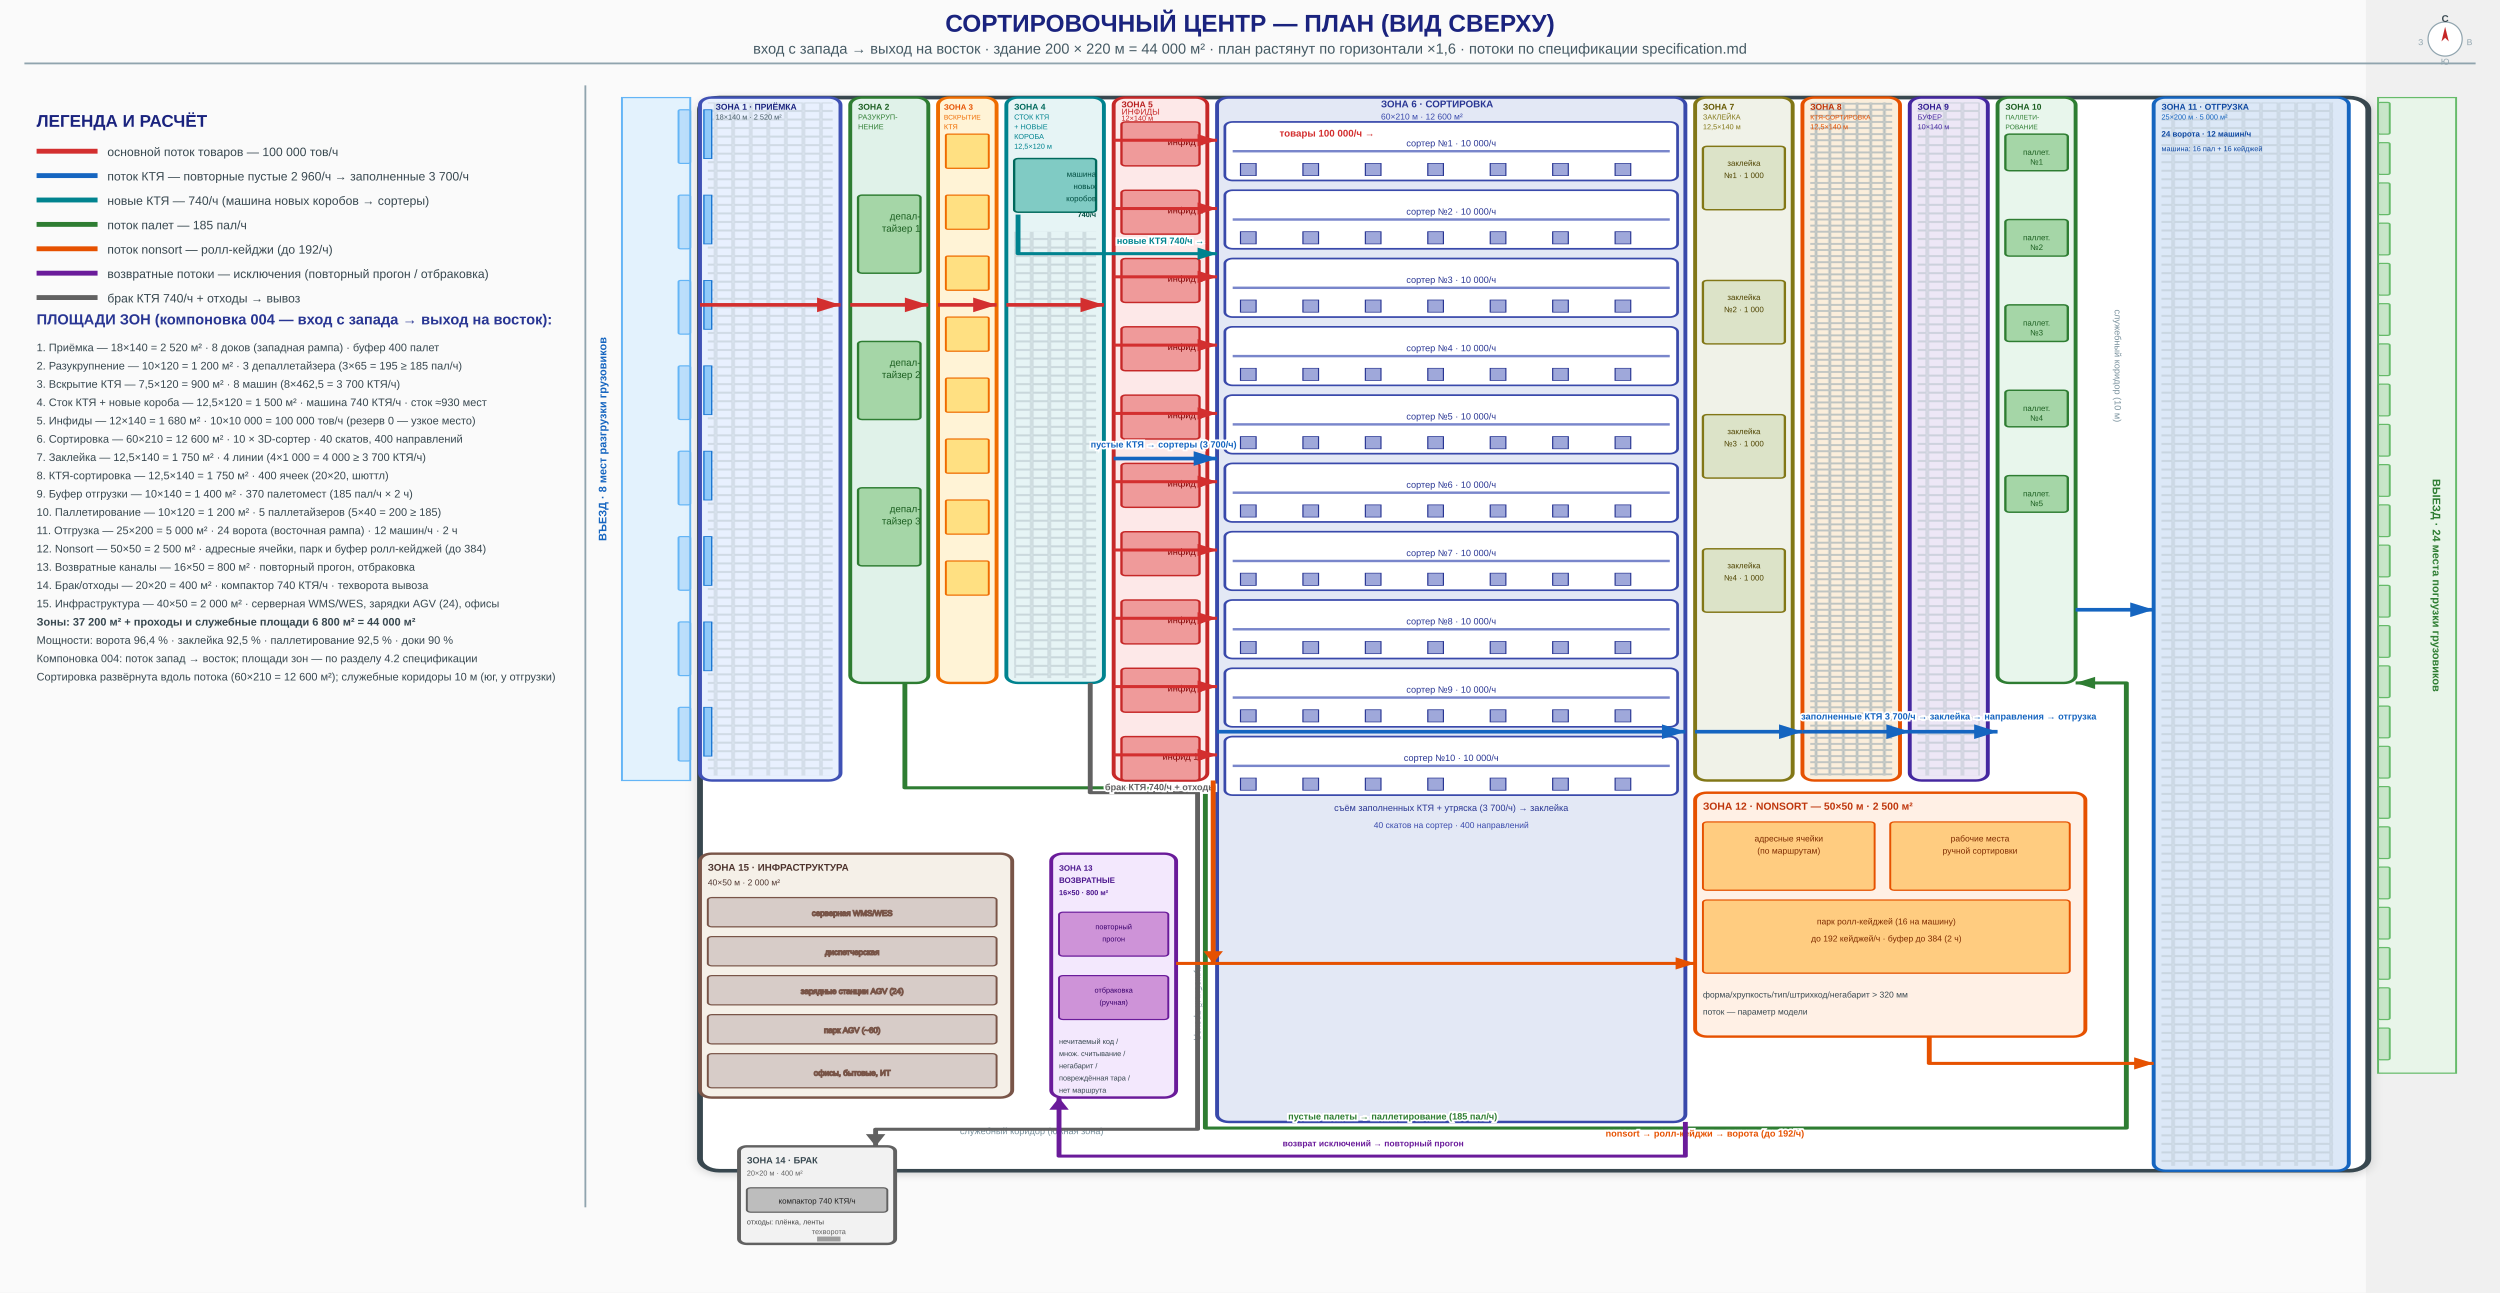
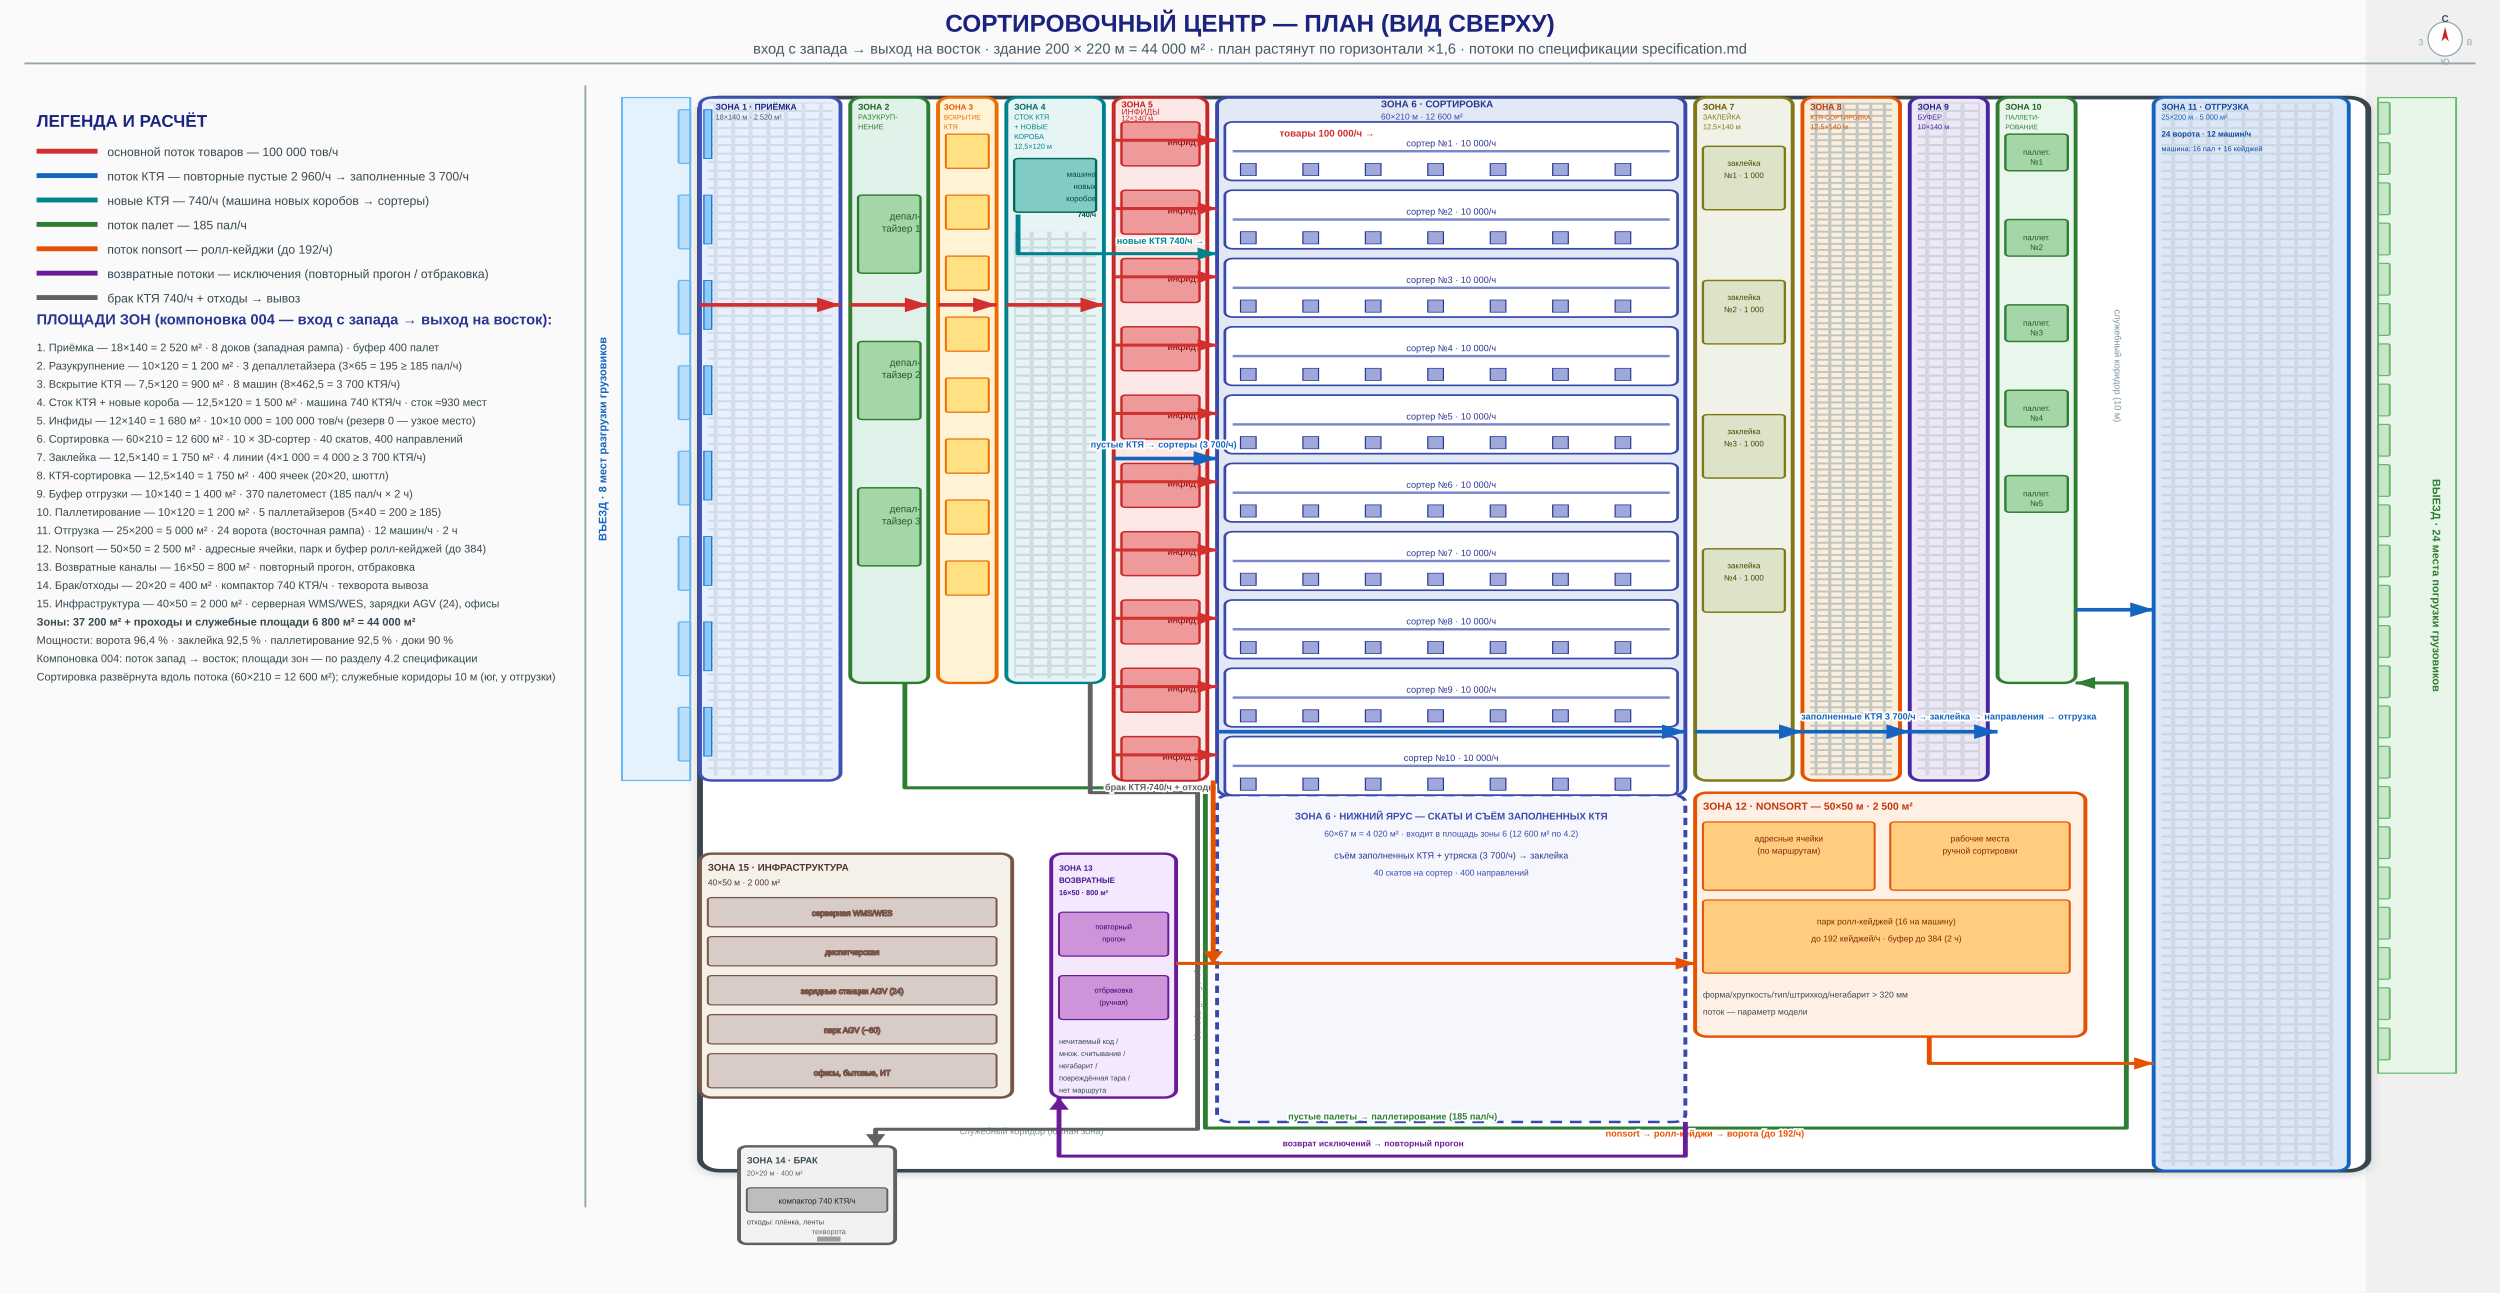
<svg xmlns="http://www.w3.org/2000/svg" viewBox="0 0 2050 1060" font-family="'Segoe UI', Arial, sans-serif">
  <defs>
    <marker id="ar" viewBox="0 0 10 10" refX="10" refY="5" markerWidth="4" markerHeight="4" orient="auto-start-reverse">
      <path d="M0,0 L10,5 L0,10 z" fill="#D32F2F" />
    </marker>
    <marker id="ab" viewBox="0 0 10 10" refX="10" refY="5" markerWidth="4" markerHeight="4" orient="auto-start-reverse">
      <path d="M0,0 L10,5 L0,10 z" fill="#1565C0" />
    </marker>
    <marker id="ag" viewBox="0 0 10 10" refX="10" refY="5" markerWidth="4" markerHeight="4" orient="auto-start-reverse">
      <path d="M0,0 L10,5 L0,10 z" fill="#2E7D32" />
    </marker>
    <marker id="ao" viewBox="0 0 10 10" refX="10" refY="5" markerWidth="4" markerHeight="4" orient="auto-start-reverse">
      <path d="M0,0 L10,5 L0,10 z" fill="#E65100" />
    </marker>
    <marker id="ap" viewBox="0 0 10 10" refX="10" refY="5" markerWidth="4" markerHeight="4" orient="auto-start-reverse">
      <path d="M0,0 L10,5 L0,10 z" fill="#6A1B9A" />
    </marker>
    <marker id="agr" viewBox="0 0 10 10" refX="10" refY="5" markerWidth="4" markerHeight="4" orient="auto-start-reverse">
      <path d="M0,0 L10,5 L0,10 z" fill="#616161" />
    </marker>
    <marker id="at" viewBox="0 0 10 10" refX="10" refY="5" markerWidth="4" markerHeight="4" orient="auto-start-reverse">
      <path d="M0,0 L10,5 L0,10 z" fill="#00838F" />
    </marker>
    <pattern id="pal" width="9" height="7" patternUnits="userSpaceOnUse">
      <rect x="0.5" y="0.5" width="8" height="6" fill="none" stroke="#B0BEC5" stroke-width="0.7" />
    </pattern>
    <pattern id="cell" width="7" height="5" patternUnits="userSpaceOnUse">
      <rect x="0.4" y="0.4" width="6.2" height="4.2" fill="none" stroke="#90A4AE" stroke-width="0.6" />
    </pattern>
    <filter id="sh" x="-10%" y="-10%" width="130%" height="130%">
      <feDropShadow dx="0" dy="2" stdDeviation="3" flood-color="#000000" flood-opacity="0.15" />
    </filter>
  </defs>
  <rect x="0" y="0" width="1940" height="1060" fill="#FAFAFA" />
  <text x="1025" y="26" font-size="20" font-weight="bold" text-anchor="middle" fill="#1A237E">СОРТИРОВОЧНЫЙ ЦЕНТР — ПЛАН (ВИД СВЕРХУ)</text>
  <text x="1025" y="44" font-size="12" text-anchor="middle" fill="#455A64">вход с запада → выход на восток · здание 200 × 220 м = 44 000 м² · план растянут по горизонтали ×1,6 · потоки по спецификации specification.md</text>
  <line x1="20" y1="52" x2="2030" y2="52" stroke="#90A4AE" stroke-width="1.5" />
  <g transform="translate(2005,32)">
    <circle r="14" fill="#FFFFFF" stroke="#90A4AE" stroke-width="1" />
    <path d="M0,-10 L3,2 L0,-1 L-3,2 Z" fill="#C62828" />
    <text x="0" y="-14" font-size="8" text-anchor="middle" fill="#37474F" font-weight="bold">С</text>
    <text x="0" y="21" font-size="7" text-anchor="middle" fill="#90A4AE">Ю</text>
    <text x="-20" y="5" font-size="7" text-anchor="middle" fill="#90A4AE">З</text>
    <text x="20" y="5" font-size="7" text-anchor="middle" fill="#90A4AE">В</text>
  </g>
  <g transform="translate(510,0) scale(1.6,1) translate(-60,0)">
    <rect x="60" y="80" width="35" height="560" fill="#E3F2FD" stroke="#64B5F6" stroke-width="1" />
    <text x="52" y="360" font-size="9" font-weight="bold" fill="#1565C0" transform="rotate(-90 52 360) translate(52 360) scale(1 0.625) translate(-52 -360)" text-anchor="middle">ВЪЕЗД · 8 мест разгрузки грузовиков</text>
    <g fill="#BBDEFB" stroke="#64B5F6" stroke-width="1">
      <rect x="89" y="90" width="6" height="44" rx="1" />
      <rect x="89" y="160" width="6" height="44" rx="1" />
      <rect x="89" y="230" width="6" height="44" rx="1" />
      <rect x="89" y="300" width="6" height="44" rx="1" />
      <rect x="89" y="370" width="6" height="44" rx="1" />
      <rect x="89" y="440" width="6" height="44" rx="1" />
      <rect x="89" y="510" width="6" height="44" rx="1" />
      <rect x="89" y="580" width="6" height="44" rx="1" />
    </g>
    <rect x="960" y="80" width="40" height="800" fill="#E8F5E9" stroke="#66BB6A" stroke-width="1" />
    <text x="988" y="480" font-size="9" font-weight="bold" fill="#2E7D32" transform="rotate(90 988 480) translate(988 480) scale(1 0.625) translate(-988 -480)" text-anchor="middle">ВЫЕЗД · 24 места погрузки грузовиков</text>
    <g fill="#C8E6C9" stroke="#66BB6A" stroke-width="1">
      <rect x="960" y="84" width="6" height="26" rx="1" />
      <rect x="960" y="117" width="6" height="26" rx="1" />
      <rect x="960" y="150" width="6" height="26" rx="1" />
      <rect x="960" y="183" width="6" height="26" rx="1" />
      <rect x="960" y="216" width="6" height="26" rx="1" />
      <rect x="960" y="249" width="6" height="26" rx="1" />
      <rect x="960" y="282" width="6" height="26" rx="1" />
      <rect x="960" y="315" width="6" height="26" rx="1" />
      <rect x="960" y="348" width="6" height="26" rx="1" />
      <rect x="960" y="381" width="6" height="26" rx="1" />
      <rect x="960" y="414" width="6" height="26" rx="1" />
      <rect x="960" y="447" width="6" height="26" rx="1" />
      <rect x="960" y="480" width="6" height="26" rx="1" />
      <rect x="960" y="513" width="6" height="26" rx="1" />
      <rect x="960" y="546" width="6" height="26" rx="1" />
      <rect x="960" y="579" width="6" height="26" rx="1" />
      <rect x="960" y="612" width="6" height="26" rx="1" />
      <rect x="960" y="645" width="6" height="26" rx="1" />
      <rect x="960" y="678" width="6" height="26" rx="1" />
      <rect x="960" y="711" width="6" height="26" rx="1" />
      <rect x="960" y="744" width="6" height="26" rx="1" />
      <rect x="960" y="777" width="6" height="26" rx="1" />
      <rect x="960" y="810" width="6" height="26" rx="1" />
      <rect x="960" y="843" width="6" height="26" rx="1" />
    </g>
    <rect x="100" y="80" width="855" height="880" rx="10" fill="#FFFFFF" stroke="#37474F" stroke-width="3" filter="url(#sh)" />
    <g>
      <rect x="100" y="80" width="72" height="560" rx="6" fill="#E8F0FE" stroke="#3F51B5" stroke-width="2" />
      <rect x="104" y="84" width="64" height="552" fill="url(#pal)" opacity="0.5" />
      <g fill="#90CAF9" stroke="#1976D2" stroke-width="0.7">
        <rect x="102" y="90" width="4" height="40" />
        <rect x="102" y="160" width="4" height="40" />
        <rect x="102" y="230" width="4" height="40" />
        <rect x="102" y="300" width="4" height="40" />
        <rect x="102" y="370" width="4" height="40" />
        <rect x="102" y="440" width="4" height="40" />
        <rect x="102" y="510" width="4" height="40" />
        <rect x="102" y="580" width="4" height="40" />
      </g>
      <text x="108" y="90" font-size="7" font-weight="bold" fill="#1A237E" transform="translate(108 90) scale(0.625 1) translate(-108 -90)">ЗОНА 1 · ПРИЁМКА</text>
      <text x="108" y="98" font-size="6" fill="#455A64" transform="translate(108 98) scale(0.625 1) translate(-108 -98)">18×140 м · 2 520 м²</text>
    </g>
    <g>
      <rect x="177" y="80" width="40" height="480" rx="6" fill="#E0F2E9" stroke="#2E7D32" stroke-width="2" />
      <g fill="#A5D6A7" stroke="#2E7D32" stroke-width="1.2">
        <rect x="181" y="160" width="32" height="64" rx="2" />
        <rect x="181" y="280" width="32" height="64" rx="2" />
        <rect x="181" y="400" width="32" height="64" rx="2" />
      </g>
      <g font-size="8" fill="#1B5E20" text-anchor="end">
        <text x="213" y="180" transform="translate(213 180) scale(0.625 1) translate(-213 -180)">депал-</text>
        <text x="213" y="190" transform="translate(213 190) scale(0.625 1) translate(-213 -190)">тайзер 1</text>
        <text x="213" y="300" transform="translate(213 300) scale(0.625 1) translate(-213 -300)">депал-</text>
        <text x="213" y="310" transform="translate(213 310) scale(0.625 1) translate(-213 -310)">тайзер 2</text>
        <text x="213" y="420" transform="translate(213 420) scale(0.625 1) translate(-213 -420)">депал-</text>
        <text x="213" y="430" transform="translate(213 430) scale(0.625 1) translate(-213 -430)">тайзер 3</text>
      </g>
      <text x="181" y="90" font-size="7" font-weight="bold" fill="#1B5E20" transform="translate(181 90) scale(0.625 1) translate(-181 -90)">ЗОНА 2</text>
      <text x="181" y="98" font-size="6" fill="#2E7D32" transform="translate(181 98) scale(0.625 1) translate(-181 -98)">РАЗУКРУП-</text>
      <text x="181" y="106" font-size="6" fill="#2E7D32" transform="translate(181 106) scale(0.625 1) translate(-181 -106)">НЕНИЕ</text>
    </g>
    <g>
      <rect x="222" y="80" width="30" height="480" rx="6" fill="#FFF3D6" stroke="#EF6C00" stroke-width="2" />
      <g fill="#FFE082" stroke="#EF6C00" stroke-width="1">
        <rect x="226" y="110" width="22" height="28" rx="1" />
        <rect x="226" y="160" width="22" height="28" rx="1" />
        <rect x="226" y="210" width="22" height="28" rx="1" />
        <rect x="226" y="260" width="22" height="28" rx="1" />
        <rect x="226" y="310" width="22" height="28" rx="1" />
        <rect x="226" y="360" width="22" height="28" rx="1" />
        <rect x="226" y="410" width="22" height="28" rx="1" />
        <rect x="226" y="460" width="22" height="28" rx="1" />
      </g>
      <text x="225" y="90" font-size="6.5" font-weight="bold" fill="#E65100" transform="translate(225 90) scale(0.625 1) translate(-225 -90)">ЗОНА 3</text>
      <text x="225" y="98" font-size="5.5" fill="#EF6C00" transform="translate(225 98) scale(0.625 1) translate(-225 -98)">ВСКРЫТИЕ</text>
      <text x="225" y="106" font-size="6" fill="#EF6C00" transform="translate(225 106) scale(0.625 1) translate(-225 -106)">КТЯ</text>
    </g>
    <g>
      <rect x="257" y="80" width="50" height="480" rx="6" fill="#E6F4F5" stroke="#00838F" stroke-width="2" />
      <rect x="261" y="130" width="42" height="44" rx="2" fill="#80CBC4" stroke="#00695C" stroke-width="1.2" />
      <g font-size="6.5" fill="#004D40" text-anchor="end">
        <text x="303" y="145" transform="translate(303 145) scale(0.625 1) translate(-303 -145)">машина</text>
        <text x="303" y="155" transform="translate(303 155) scale(0.625 1) translate(-303 -155)">новых</text>
        <text x="303" y="165" transform="translate(303 165) scale(0.625 1) translate(-303 -165)">коробов</text>
      </g>
      <text x="303" y="178" font-size="6" fill="#004D40" text-anchor="end" font-weight="bold" transform="translate(303 178) scale(0.625 1) translate(-303 -178)">740/ч</text>
      <rect x="261" y="190" width="42" height="366" fill="url(#pal)" opacity="0.6" />
      <text x="261" y="90" font-size="7" font-weight="bold" fill="#00695C" transform="translate(261 90) scale(0.625 1) translate(-261 -90)">ЗОНА 4</text>
      <text x="261" y="98" font-size="6" fill="#00838F" transform="translate(261 98) scale(0.625 1) translate(-261 -98)">СТОК КТЯ</text>
      <text x="261" y="106" font-size="6" fill="#00838F" transform="translate(261 106) scale(0.625 1) translate(-261 -106)">+ НОВЫЕ</text>
      <text x="261" y="114" font-size="6" fill="#00838F" transform="translate(261 114) scale(0.625 1) translate(-261 -114)">КОРОБА</text>
      <text x="261" y="122" font-size="6" fill="#00838F" transform="translate(261 122) scale(0.625 1) translate(-261 -122)">12,5×120 м</text>
    </g>
    <g>
      <rect x="312" y="80" width="48" height="560" rx="6" fill="#FDE8E8" stroke="#C62828" stroke-width="2" />
      <g fill="#EF9A9A" stroke="#C62828" stroke-width="1.2">
        <rect x="316" y="100" width="40" height="36" rx="2" />
        <rect x="316" y="156" width="40" height="36" rx="2" />
        <rect x="316" y="212" width="40" height="36" rx="2" />
        <rect x="316" y="268" width="40" height="36" rx="2" />
        <rect x="316" y="324" width="40" height="36" rx="2" />
        <rect x="316" y="380" width="40" height="36" rx="2" />
        <rect x="316" y="436" width="40" height="36" rx="2" />
        <rect x="316" y="492" width="40" height="36" rx="2" />
        <rect x="316" y="548" width="40" height="36" rx="2" />
        <rect x="316" y="604" width="40" height="36" rx="2" />
      </g>
      <g font-size="7.5" fill="#7F0000" text-anchor="end">
        <text x="358" y="119" transform="translate(358 119) scale(0.625 1) translate(-358 -119)">инфид 1</text>
        <text x="358" y="175" transform="translate(358 175) scale(0.625 1) translate(-358 -175)">инфид 2</text>
        <text x="358" y="231" transform="translate(358 231) scale(0.625 1) translate(-358 -231)">инфид 3</text>
        <text x="358" y="287" transform="translate(358 287) scale(0.625 1) translate(-358 -287)">инфид 4</text>
        <text x="358" y="343" transform="translate(358 343) scale(0.625 1) translate(-358 -343)">инфид 5</text>
        <text x="358" y="399" transform="translate(358 399) scale(0.625 1) translate(-358 -399)">инфид 6</text>
        <text x="358" y="455" transform="translate(358 455) scale(0.625 1) translate(-358 -455)">инфид 7</text>
        <text x="358" y="511" transform="translate(358 511) scale(0.625 1) translate(-358 -511)">инфид 8</text>
        <text x="358" y="567" transform="translate(358 567) scale(0.625 1) translate(-358 -567)">инфид 9</text>
        <text x="358" y="623" transform="translate(358 623) scale(0.625 1) translate(-358 -623)">инфид 10</text>
      </g>
      <text x="316" y="88" font-size="7" font-weight="bold" fill="#B71C1C" transform="translate(316 88) scale(0.625 1) translate(-316 -88)">ЗОНА 5</text>
      <text x="316" y="94" font-size="7" fill="#C62828" transform="translate(316 94) scale(0.625 1) translate(-316 -94)">ИНФИДЫ</text>
      <text x="316" y="99" font-size="6" fill="#C62828" transform="translate(316 99) scale(0.625 1) translate(-316 -99)">12×140 м</text>
    </g>
    <g>
-       <rect x="365" y="80" width="240" height="840" rx="6" fill="#E3E8F5" stroke="#3949AB" stroke-width="2" />
+       <rect x="365" y="80" width="240" height="572" rx="6" fill="#E3E8F5" stroke="#3949AB" stroke-width="2" />
+       <rect x="365" y="652" width="240" height="268" rx="6" fill="#F5F7FD" stroke="#3949AB" stroke-width="2" stroke-dasharray="6 4" />
      <g fill="#FFFFFF" stroke="#3949AB" stroke-width="1.4">
        <rect x="369" y="100" width="232" height="48" rx="4" />
        <rect x="369" y="156" width="232" height="48" rx="4" />
        <rect x="369" y="212" width="232" height="48" rx="4" />
        <rect x="369" y="268" width="232" height="48" rx="4" />
        <rect x="369" y="324" width="232" height="48" rx="4" />
        <rect x="369" y="380" width="232" height="48" rx="4" />
        <rect x="369" y="436" width="232" height="48" rx="4" />
        <rect x="369" y="492" width="232" height="48" rx="4" />
        <rect x="369" y="548" width="232" height="48" rx="4" />
        <rect x="369" y="604" width="232" height="48" rx="4" />
      </g>
      <g stroke="#7986CB" stroke-width="2">
        <line x1="373" y1="124" x2="597" y2="124" />
        <line x1="373" y1="180" x2="597" y2="180" />
        <line x1="373" y1="236" x2="597" y2="236" />
        <line x1="373" y1="292" x2="597" y2="292" />
        <line x1="373" y1="348" x2="597" y2="348" />
        <line x1="373" y1="404" x2="597" y2="404" />
        <line x1="373" y1="460" x2="597" y2="460" />
        <line x1="373" y1="516" x2="597" y2="516" />
        <line x1="373" y1="572" x2="597" y2="572" />
        <line x1="373" y1="628" x2="597" y2="628" />
      </g>
      <g fill="#9FA8DA" stroke="#283593" stroke-width="0.6">
        <rect x="377" y="134" width="8" height="10" />
        <rect x="409" y="134" width="8" height="10" />
        <rect x="441" y="134" width="8" height="10" />
        <rect x="473" y="134" width="8" height="10" />
        <rect x="505" y="134" width="8" height="10" />
        <rect x="537" y="134" width="8" height="10" />
        <rect x="569" y="134" width="8" height="10" />
        <rect x="377" y="190" width="8" height="10" />
        <rect x="409" y="190" width="8" height="10" />
        <rect x="441" y="190" width="8" height="10" />
        <rect x="473" y="190" width="8" height="10" />
        <rect x="505" y="190" width="8" height="10" />
        <rect x="537" y="190" width="8" height="10" />
        <rect x="569" y="190" width="8" height="10" />
        <rect x="377" y="246" width="8" height="10" />
        <rect x="409" y="246" width="8" height="10" />
        <rect x="441" y="246" width="8" height="10" />
        <rect x="473" y="246" width="8" height="10" />
        <rect x="505" y="246" width="8" height="10" />
        <rect x="537" y="246" width="8" height="10" />
        <rect x="569" y="246" width="8" height="10" />
        <rect x="377" y="302" width="8" height="10" />
        <rect x="409" y="302" width="8" height="10" />
        <rect x="441" y="302" width="8" height="10" />
        <rect x="473" y="302" width="8" height="10" />
        <rect x="505" y="302" width="8" height="10" />
        <rect x="537" y="302" width="8" height="10" />
        <rect x="569" y="302" width="8" height="10" />
        <rect x="377" y="358" width="8" height="10" />
        <rect x="409" y="358" width="8" height="10" />
        <rect x="441" y="358" width="8" height="10" />
        <rect x="473" y="358" width="8" height="10" />
        <rect x="505" y="358" width="8" height="10" />
        <rect x="537" y="358" width="8" height="10" />
        <rect x="569" y="358" width="8" height="10" />
        <rect x="377" y="414" width="8" height="10" />
        <rect x="409" y="414" width="8" height="10" />
        <rect x="441" y="414" width="8" height="10" />
        <rect x="473" y="414" width="8" height="10" />
        <rect x="505" y="414" width="8" height="10" />
        <rect x="537" y="414" width="8" height="10" />
        <rect x="569" y="414" width="8" height="10" />
        <rect x="377" y="470" width="8" height="10" />
        <rect x="409" y="470" width="8" height="10" />
        <rect x="441" y="470" width="8" height="10" />
        <rect x="473" y="470" width="8" height="10" />
        <rect x="505" y="470" width="8" height="10" />
        <rect x="537" y="470" width="8" height="10" />
        <rect x="569" y="470" width="8" height="10" />
        <rect x="377" y="526" width="8" height="10" />
        <rect x="409" y="526" width="8" height="10" />
        <rect x="441" y="526" width="8" height="10" />
        <rect x="473" y="526" width="8" height="10" />
        <rect x="505" y="526" width="8" height="10" />
        <rect x="537" y="526" width="8" height="10" />
        <rect x="569" y="526" width="8" height="10" />
        <rect x="377" y="582" width="8" height="10" />
        <rect x="409" y="582" width="8" height="10" />
        <rect x="441" y="582" width="8" height="10" />
        <rect x="473" y="582" width="8" height="10" />
        <rect x="505" y="582" width="8" height="10" />
        <rect x="537" y="582" width="8" height="10" />
        <rect x="569" y="582" width="8" height="10" />
        <rect x="377" y="638" width="8" height="10" />
        <rect x="409" y="638" width="8" height="10" />
        <rect x="441" y="638" width="8" height="10" />
        <rect x="473" y="638" width="8" height="10" />
        <rect x="505" y="638" width="8" height="10" />
        <rect x="537" y="638" width="8" height="10" />
        <rect x="569" y="638" width="8" height="10" />
      </g>
      <g font-size="7.5" fill="#283593" text-anchor="middle">
        <text x="485" y="120" transform="translate(485 120) scale(0.625 1) translate(-485 -120)">сортер №1 · 10 000/ч</text>
        <text x="485" y="176" transform="translate(485 176) scale(0.625 1) translate(-485 -176)">сортер №2 · 10 000/ч</text>
        <text x="485" y="232" transform="translate(485 232) scale(0.625 1) translate(-485 -232)">сортер №3 · 10 000/ч</text>
        <text x="485" y="288" transform="translate(485 288) scale(0.625 1) translate(-485 -288)">сортер №4 · 10 000/ч</text>
        <text x="485" y="344" transform="translate(485 344) scale(0.625 1) translate(-485 -344)">сортер №5 · 10 000/ч</text>
        <text x="485" y="400" transform="translate(485 400) scale(0.625 1) translate(-485 -400)">сортер №6 · 10 000/ч</text>
        <text x="485" y="456" transform="translate(485 456) scale(0.625 1) translate(-485 -456)">сортер №7 · 10 000/ч</text>
        <text x="485" y="512" transform="translate(485 512) scale(0.625 1) translate(-485 -512)">сортер №8 · 10 000/ч</text>
        <text x="485" y="568" transform="translate(485 568) scale(0.625 1) translate(-485 -568)">сортер №9 · 10 000/ч</text>
        <text x="485" y="624" transform="translate(485 624) scale(0.625 1) translate(-485 -624)">сортер №10 · 10 000/ч</text>
      </g>
      <text x="449" y="88" font-size="8" font-weight="bold" fill="#283593" transform="translate(449 88) scale(0.625 1) translate(-449 -88)">ЗОНА 6 · СОРТИРОВКА</text>
      <text x="449" y="98" font-size="7" fill="#3949AB" transform="translate(449 98) scale(0.625 1) translate(-449 -98)">60×210 м · 12 600 м²</text>
-       <text x="485" y="665" font-size="7.5" fill="#283593" text-anchor="middle" transform="translate(485 665) scale(0.625 1) translate(-485 -665)">съём заполненных КТЯ + утряска (3 700/ч) → заклейка</text>
-       <text x="485" y="679" font-size="7" fill="#3949AB" text-anchor="middle" transform="translate(485 679) scale(0.625 1) translate(-485 -679)">40 скатов на сортер · 400 направлений</text>
+       <text x="485" y="672" font-size="8" font-weight="bold" fill="#3949AB" text-anchor="middle" transform="translate(485 672) scale(0.625 1) translate(-485 -672)">ЗОНА 6 · НИЖНИЙ ЯРУС — СКАТЫ И СЪЁМ ЗАПОЛНЕННЫХ КТЯ</text>
+       <text x="485" y="686" font-size="7" fill="#3949AB" text-anchor="middle" transform="translate(485 686) scale(0.625 1) translate(-485 -686)">60×67 м = 4 020 м² · входит в площадь зоны 6 (12 600 м² по 4.2)</text>
+       <text x="485" y="704" font-size="7.5" fill="#283593" text-anchor="middle" transform="translate(485 704) scale(0.625 1) translate(-485 -704)">съём заполненных КТЯ + утряска (3 700/ч) → заклейка</text>
+       <text x="485" y="718" font-size="7" fill="#3949AB" text-anchor="middle" transform="translate(485 718) scale(0.625 1) translate(-485 -718)">40 скатов на сортер · 400 направлений</text>
    </g>
    <g>
      <rect x="610" y="80" width="50" height="560" rx="6" fill="#F0F2E8" stroke="#827717" stroke-width="2" />
      <g fill="#DCE3C8" stroke="#827717" stroke-width="1.2">
        <rect x="614" y="120" width="42" height="52" rx="2" />
        <rect x="614" y="230" width="42" height="52" rx="2" />
        <rect x="614" y="340" width="42" height="52" rx="2" />
        <rect x="614" y="450" width="42" height="52" rx="2" />
      </g>
      <g font-size="6.5" fill="#4E4300" text-anchor="middle">
        <text x="635" y="136" transform="translate(635 136) scale(0.625 1) translate(-635 -136)">заклейка</text>
        <text x="635" y="146" transform="translate(635 146) scale(0.625 1) translate(-635 -146)">№1 · 1 000</text>
        <text x="635" y="246" transform="translate(635 246) scale(0.625 1) translate(-635 -246)">заклейка</text>
        <text x="635" y="256" transform="translate(635 256) scale(0.625 1) translate(-635 -256)">№2 · 1 000</text>
        <text x="635" y="356" transform="translate(635 356) scale(0.625 1) translate(-635 -356)">заклейка</text>
        <text x="635" y="366" transform="translate(635 366) scale(0.625 1) translate(-635 -366)">№3 · 1 000</text>
        <text x="635" y="466" transform="translate(635 466) scale(0.625 1) translate(-635 -466)">заклейка</text>
        <text x="635" y="476" transform="translate(635 476) scale(0.625 1) translate(-635 -476)">№4 · 1 000</text>
      </g>
      <text x="614" y="90" font-size="7" font-weight="bold" fill="#655800" transform="translate(614 90) scale(0.625 1) translate(-614 -90)">ЗОНА 7</text>
      <text x="614" y="98" font-size="6" fill="#827717" transform="translate(614 98) scale(0.625 1) translate(-614 -98)">ЗАКЛЕЙКА</text>
      <text x="614" y="106" font-size="6" fill="#827717" transform="translate(614 106) scale(0.625 1) translate(-614 -106)">12,5×140 м</text>
    </g>
    <g>
      <rect x="665" y="80" width="50" height="560" rx="6" fill="#FBEEDB" stroke="#E65100" stroke-width="2" />
      <rect x="669" y="84" width="42" height="552" fill="url(#cell)" opacity="0.7" />
      <text x="669" y="90" font-size="7" font-weight="bold" fill="#BF360C" transform="translate(669 90) scale(0.625 1) translate(-669 -90)">ЗОНА 8</text>
      <text x="669" y="98" font-size="5.5" fill="#E65100" transform="translate(669 98) scale(0.625 1) translate(-669 -98)">КТЯ-СОРТИРОВКА</text>
      <text x="669" y="106" font-size="6" fill="#E65100" transform="translate(669 106) scale(0.625 1) translate(-669 -106)">12,5×140 м</text>
    </g>
    <g>
      <rect x="720" y="80" width="40" height="560" rx="6" fill="#EDE7F6" stroke="#4527A0" stroke-width="2" />
      <rect x="724" y="84" width="32" height="552" fill="url(#pal)" opacity="0.6" />
      <text x="724" y="90" font-size="7" font-weight="bold" fill="#311B92" transform="translate(724 90) scale(0.625 1) translate(-724 -90)">ЗОНА 9</text>
      <text x="724" y="98" font-size="6" fill="#4527A0" transform="translate(724 98) scale(0.625 1) translate(-724 -98)">БУФЕР</text>
      <text x="724" y="106" font-size="6" fill="#4527A0" transform="translate(724 106) scale(0.625 1) translate(-724 -106)">10×140 м</text>
    </g>
    <g>
      <rect x="765" y="80" width="40" height="480" rx="6" fill="#E8F6EC" stroke="#2E7D32" stroke-width="2" />
      <g fill="#A5D6A7" stroke="#2E7D32" stroke-width="1.2">
        <rect x="769" y="110" width="32" height="30" rx="2" />
        <rect x="769" y="180" width="32" height="30" rx="2" />
        <rect x="769" y="250" width="32" height="30" rx="2" />
        <rect x="769" y="320" width="32" height="30" rx="2" />
        <rect x="769" y="390" width="32" height="30" rx="2" />
      </g>
      <g font-size="6.5" fill="#1B5E20" text-anchor="middle">
        <text x="785" y="127" transform="translate(785 127) scale(0.625 1) translate(-785 -127)">паллет.</text>
        <text x="785" y="135" transform="translate(785 135) scale(0.625 1) translate(-785 -135)">№1</text>
        <text x="785" y="197" transform="translate(785 197) scale(0.625 1) translate(-785 -197)">паллет.</text>
        <text x="785" y="205" transform="translate(785 205) scale(0.625 1) translate(-785 -205)">№2</text>
        <text x="785" y="267" transform="translate(785 267) scale(0.625 1) translate(-785 -267)">паллет.</text>
        <text x="785" y="275" transform="translate(785 275) scale(0.625 1) translate(-785 -275)">№3</text>
        <text x="785" y="337" transform="translate(785 337) scale(0.625 1) translate(-785 -337)">паллет.</text>
        <text x="785" y="345" transform="translate(785 345) scale(0.625 1) translate(-785 -345)">№4</text>
        <text x="785" y="407" transform="translate(785 407) scale(0.625 1) translate(-785 -407)">паллет.</text>
        <text x="785" y="415" transform="translate(785 415) scale(0.625 1) translate(-785 -415)">№5</text>
      </g>
      <text x="769" y="90" font-size="7" font-weight="bold" fill="#1B5E20" transform="translate(769 90) scale(0.625 1) translate(-769 -90)">ЗОНА 10</text>
      <text x="769" y="98" font-size="5.5" fill="#2E7D32" transform="translate(769 98) scale(0.625 1) translate(-769 -98)">ПАЛЛЕТИ-</text>
      <text x="769" y="106" font-size="5.5" fill="#2E7D32" transform="translate(769 106) scale(0.625 1) translate(-769 -106)">РОВАНИЕ</text>
    </g>
    <g>
      <rect x="845" y="80" width="100" height="880" rx="6" fill="#DCE8F7" stroke="#1565C0" stroke-width="2" />
      <rect x="849" y="84" width="88" height="872" fill="url(#pal)" opacity="0.5" />
      <text x="849" y="90" font-size="7" font-weight="bold" fill="#0D47A1" transform="translate(849 90) scale(0.625 1) translate(-849 -90)">ЗОНА 11 · ОТГРУЗКА</text>
      <text x="849" y="98" font-size="6" fill="#1565C0" transform="translate(849 98) scale(0.625 1) translate(-849 -98)">25×200 м · 5 000 м²</text>
      <text x="849" y="112" font-size="6.5" font-weight="bold" fill="#0D47A1" transform="translate(849 112) scale(0.625 1) translate(-849 -112)">24 ворота · 12 машин/ч</text>
      <text x="849" y="124" font-size="6" fill="#0D47A1" transform="translate(849 124) scale(0.625 1) translate(-849 -124)">машина: 16 пал + 16 кейджей</text>
    </g>
    <g>
      <rect x="610" y="650" width="200" height="200" rx="6" fill="#FFF0E5" stroke="#E65100" stroke-width="2" />
      <text x="614" y="664" font-size="8.5" font-weight="bold" fill="#BF360C" transform="translate(614 664) scale(0.625 1) translate(-614 -664)">ЗОНА 12 · NONSORT — 50×50 м · 2 500 м²</text>
      <rect x="614" y="674" width="88" height="56" rx="2" fill="#FFCC80" stroke="#E65100" stroke-width="1" />
      <text x="658" y="690" font-size="7" text-anchor="middle" fill="#7F2B00" transform="translate(658 690) scale(0.625 1) translate(-658 -690)">адресные ячейки</text>
      <text x="658" y="700" font-size="7" text-anchor="middle" fill="#7F2B00" transform="translate(658 700) scale(0.625 1) translate(-658 -700)">(по маршрутам)</text>
      <rect x="710" y="674" width="92" height="56" rx="2" fill="#FFCC80" stroke="#E65100" stroke-width="1" />
      <text x="756" y="690" font-size="7" text-anchor="middle" fill="#7F2B00" transform="translate(756 690) scale(0.625 1) translate(-756 -690)">рабочие места</text>
      <text x="756" y="700" font-size="7" text-anchor="middle" fill="#7F2B00" transform="translate(756 700) scale(0.625 1) translate(-756 -700)">ручной сортировки</text>
      <rect x="614" y="738" width="188" height="60" rx="2" fill="#FFCC80" stroke="#E65100" stroke-width="1" />
      <text x="708" y="758" font-size="7" text-anchor="middle" fill="#7F2B00" transform="translate(708 758) scale(0.625 1) translate(-708 -758)">парк ролл-кейджей (16 на машину)</text>
      <text x="708" y="772" font-size="7" text-anchor="middle" fill="#7F2B00" transform="translate(708 772) scale(0.625 1) translate(-708 -772)">до 192 кейджей/ч · буфер до 384 (2 ч)</text>
      <text x="614" y="818" font-size="7" fill="#37474F" transform="translate(614 818) scale(0.625 1) translate(-614 -818)">форма/хрупкость/тип/штрихкод/негабарит &gt; 320 мм</text>
      <text x="614" y="832" font-size="7" fill="#37474F" transform="translate(614 832) scale(0.625 1) translate(-614 -832)">поток — параметр модели</text>
    </g>
    <g>
      <rect x="280" y="700" width="64" height="200" rx="6" fill="#F3E8FD" stroke="#6A1B9A" stroke-width="2" />
      <text x="284" y="714" font-size="6.5" font-weight="bold" fill="#4A148C" transform="translate(284 714) scale(0.625 1) translate(-284 -714)">ЗОНА 13</text>
      <text x="284" y="724" font-size="6.5" font-weight="bold" fill="#4A148C" transform="translate(284 724) scale(0.625 1) translate(-284 -724)">ВОЗВРАТНЫЕ</text>
      <text x="284" y="734" font-size="6" font-weight="bold" fill="#4A148C" transform="translate(284 734) scale(0.625 1) translate(-284 -734)">16×50 · 800 м²</text>
      <rect x="284" y="748" width="56" height="36" rx="2" fill="#CE93D8" stroke="#6A1B9A" stroke-width="1" />
      <text x="312" y="762" font-size="6" text-anchor="middle" fill="#38006B" transform="translate(312 762) scale(0.625 1) translate(-312 -762)">повторный</text>
      <text x="312" y="772" text-anchor="middle" font-size="6" fill="#38006B" transform="translate(312 772) scale(0.625 1) translate(-312 -772)">прогон</text>
      <rect x="284" y="800" width="56" height="36" rx="2" fill="#CE93D8" stroke="#6A1B9A" stroke-width="1" />
      <text x="312" y="814" font-size="6" text-anchor="middle" fill="#38006B" transform="translate(312 814) scale(0.625 1) translate(-312 -814)">отбраковка</text>
      <text x="312" y="824" font-size="6" text-anchor="middle" fill="#38006B" transform="translate(312 824) scale(0.625 1) translate(-312 -824)">(ручная)</text>
      <text x="284" y="856" font-size="6" fill="#37474F" transform="translate(284 856) scale(0.625 1) translate(-284 -856)">нечитаемый код /</text>
      <text x="284" y="866" font-size="6" fill="#37474F" transform="translate(284 866) scale(0.625 1) translate(-284 -866)">множ. считывание /</text>
      <text x="284" y="876" font-size="6" fill="#37474F" transform="translate(284 876) scale(0.625 1) translate(-284 -876)">негабарит /</text>
      <text x="284" y="886" font-size="6" fill="#37474F" transform="translate(284 886) scale(0.625 1) translate(-284 -886)">повреждённая тара /</text>
      <text x="284" y="896" font-size="6" fill="#37474F" transform="translate(284 896) scale(0.625 1) translate(-284 -896)">нет маршрута</text>
    </g>
    <g>
      <rect x="120" y="940" width="80" height="80" rx="4" fill="#F2F2F2" stroke="#616161" stroke-width="2" />
      <text x="124" y="954" font-size="7.5" font-weight="bold" fill="#37474F" transform="translate(124 954) scale(0.625 1) translate(-124 -954)">ЗОНА 14 · БРАК</text>
      <text x="124" y="964" font-size="6" fill="#616161" transform="translate(124 964) scale(0.625 1) translate(-124 -964)">20×20 м · 400 м²</text>
      <rect x="124" y="974" width="72" height="20" rx="2" fill="#BDBDBD" stroke="#616161" stroke-width="1" />
      <text x="160" y="987" font-size="6.5" text-anchor="middle" fill="#212121" transform="translate(160 987) scale(0.625 1) translate(-160 -987)">компактор 740 КТЯ/ч</text>
      <text x="124" y="1004" font-size="6" fill="#424242" transform="translate(124 1004) scale(0.625 1) translate(-124 -1004)">отходы: плёнка, ленты</text>
      <rect x="160" y="1014" width="12" height="4" fill="#9E9E9E" />
      <text x="166" y="1012" font-size="6" text-anchor="middle" fill="#616161" transform="translate(166 1012) scale(0.625 1) translate(-166 -1012)">техворота</text>
    </g>
    <g>
      <rect x="100" y="700" width="160" height="200" rx="6" fill="#F5F0E8" stroke="#795548" stroke-width="2" />
      <text x="104" y="714" font-size="8" font-weight="bold" fill="#4E342E" transform="translate(104 714) scale(0.625 1) translate(-104 -714)">ЗОНА 15 · ИНФРАСТРУКТУРА</text>
      <text x="104" y="726" font-size="7" fill="#4E342E" transform="translate(104 726) scale(0.625 1) translate(-104 -726)">40×50 м · 2 000 м²</text>
      <g fill="#D7CCC8" stroke="#795548" stroke-width="1">
        <rect x="104" y="736" width="148" height="24" rx="2" />
        <text x="178" y="751" font-size="6.5" text-anchor="middle" fill="#3E2723" transform="translate(178 751) scale(0.625 1) translate(-178 -751)">серверная WMS/WES</text>
        <rect x="104" y="768" width="148" height="24" rx="2" />
        <text x="178" y="783" font-size="6.5" text-anchor="middle" fill="#3E2723" transform="translate(178 783) scale(0.625 1) translate(-178 -783)">диспетчерская</text>
        <rect x="104" y="800" width="148" height="24" rx="2" />
        <text x="178" y="815" font-size="6.5" text-anchor="middle" fill="#3E2723" transform="translate(178 815) scale(0.625 1) translate(-178 -815)">зарядные станции AGV (24)</text>
        <rect x="104" y="832" width="148" height="24" rx="2" />
        <text x="178" y="847" font-size="6.5" text-anchor="middle" fill="#3E2723" transform="translate(178 847) scale(0.625 1) translate(-178 -847)">парк AGV (~60)</text>
        <rect x="104" y="864" width="148" height="28" rx="2" />
        <text x="178" y="882" font-size="6.5" text-anchor="middle" fill="#3E2723" transform="translate(178 882) scale(0.625 1) translate(-178 -882)">офисы, бытовые, ИТ</text>
      </g>
    </g>
    <text x="354" y="820" font-size="7.5" fill="#78909C" transform="rotate(90 354 820) translate(354 820) scale(1 0.625) translate(-354 -820)" text-anchor="middle">служебный проход</text>
    <text x="825" y="300" font-size="7.5" fill="#78909C" transform="rotate(90 825 300) translate(825 300) scale(1 0.625) translate(-825 -300)" text-anchor="middle">служебный коридор (10 м)</text>
    <text x="270" y="930" font-size="7.5" fill="#78909C" text-anchor="middle" transform="translate(270 930) scale(0.625 1) translate(-270 -930)">служебный коридор (южная зона)</text>
    <path d="M100,250 L172,250" stroke="#D32F2F" stroke-width="3" marker-end="url(#ar)" />
    <path d="M177,250 L217,250" stroke="#D32F2F" stroke-width="3" marker-end="url(#ar)" />
    <path d="M222,250 L252,250" stroke="#D32F2F" stroke-width="3" marker-end="url(#ar)" />
    <path d="M257,250 L307,250" stroke="#D32F2F" stroke-width="3" marker-end="url(#ar)" />
    <g stroke="#D32F2F" stroke-width="2.5" marker-end="url(#ar)">
      <path d="M312,115 L365,115" />
      <path d="M312,171 L365,171" />
      <path d="M312,227 L365,227" />
      <path d="M312,283 L365,283" />
      <path d="M312,339 L365,339" />
      <path d="M312,395 L365,395" />
      <path d="M312,451 L365,451" />
      <path d="M312,507 L365,507" />
      <path d="M312,563 L365,563" />
      <path d="M312,619 L365,619" />
    </g>
    <text x="397" y="112" font-size="8" font-weight="bold" fill="#D32F2F" paint-order="stroke" stroke="#FFFFFF" stroke-width="3" transform="translate(397 112) scale(0.625 1) translate(-397 -112)">товары 100 000/ч →</text>
    <path d="M312,376 L365,376" stroke="#1565C0" stroke-width="3" marker-end="url(#ab)" />
    <path d="M365,600 L605,600" stroke="#1565C0" stroke-width="3" marker-end="url(#ab)" />
    <path d="M610,600 L665,600" stroke="#1565C0" stroke-width="3" marker-end="url(#ab)" />
    <path d="M665,600 L720,600" stroke="#1565C0" stroke-width="3" marker-end="url(#ab)" />
    <path d="M720,600 L765,600" stroke="#1565C0" stroke-width="3" marker-end="url(#ab)" />
    <path d="M805,500 L845,500" stroke="#1565C0" stroke-width="3" marker-end="url(#ab)" />
    <text x="375" y="367" font-size="7.5" font-weight="bold" fill="#1565C0" text-anchor="end" paint-order="stroke" stroke="#FFFFFF" stroke-width="3" transform="translate(375 367) scale(0.625 1) translate(-375 -367)">пустые КТЯ → сортеры (3 700/ч)</text>
    <text x="740" y="590" font-size="7.5" font-weight="bold" fill="#1565C0" text-anchor="middle" paint-order="stroke" stroke="#FFFFFF" stroke-width="3" transform="translate(740 590) scale(0.625 1) translate(-740 -590)">заполненные КТЯ 3 700/ч → заклейка → направления → отгрузка</text>
    <path d="M263,176 L263,208 L365,208" stroke="#00838F" stroke-width="2.5" fill="none" stroke-linejoin="round" marker-end="url(#at)" />
    <text x="336" y="200" font-size="7.5" font-weight="bold" fill="#00838F" text-anchor="middle" paint-order="stroke" stroke="#FFFFFF" stroke-width="3" transform="translate(336 200) scale(0.625 1) translate(-336 -200)">новые КТЯ 740/ч →</text>
    <path d="M205,560 L205,646 L359,646 L359,925 L831,925 L831,560 L805,560" stroke="#2E7D32" stroke-width="2.5" fill="none" stroke-linejoin="round" marker-end="url(#ag)" />
    <text x="455" y="918" font-size="7.5" font-weight="bold" fill="#2E7D32" text-anchor="middle" paint-order="stroke" stroke="#FFFFFF" stroke-width="3" transform="translate(455 918) scale(0.625 1) translate(-455 -918)">пустые палеты → паллетирование (185 пал/ч)</text>
    <path d="M300,560 L300,650 L355,650 L355,926 L190,926 L190,940" stroke="#616161" stroke-width="2.5" fill="none" stroke-linejoin="round" marker-end="url(#agr)" />
    <text x="336" y="648" font-size="7.5" font-weight="bold" fill="#616161" text-anchor="middle" paint-order="stroke" stroke="#FFFFFF" stroke-width="3" transform="translate(336 648) scale(0.625 1) translate(-336 -648)">брак КТЯ 740/ч + отходы</text>
    <path d="M344,790 L610,790" stroke="#E65100" stroke-width="2.5" marker-end="url(#ao)" />
    <path d="M363,640 L363,790" stroke="#E65100" stroke-width="2.5" marker-end="url(#ao)" />
    <path d="M730,850 L730,872 L845,872" stroke="#E65100" stroke-width="2.5" fill="none" stroke-linejoin="round" marker-end="url(#ao)" />
    <text x="615" y="932" font-size="7.5" font-weight="bold" fill="#E65100" text-anchor="middle" paint-order="stroke" stroke="#FFFFFF" stroke-width="3" transform="translate(615 932) scale(0.625 1) translate(-615 -932)">nonsort → ролл-кейджи → ворота (до 192/ч)</text>
    <path d="M605,920 L605,948 L284,948 L284,900" stroke="#6A1B9A" stroke-width="2.5" fill="none" stroke-linejoin="round" marker-end="url(#ap)" />
    <text x="445" y="940" font-size="7" font-weight="bold" fill="#6A1B9A" text-anchor="middle" paint-order="stroke" stroke="#FFFFFF" stroke-width="3" transform="translate(445 940) scale(0.625 1) translate(-445 -940)">возврат исключений → повторный прогон</text>
  </g>
  <line x1="480" y1="70" x2="480" y2="990" stroke="#90A4AE" stroke-width="1.5" />
  <text x="30" y="104" font-size="14" font-weight="bold" fill="#1A237E">ЛЕГЕНДА И РАСЧЁТ</text>
  <g font-size="10" fill="#37474F">
    <line x1="30" y1="124" x2="80" y2="124" stroke="#D32F2F" stroke-width="4" />
    <text x="88" y="128">основной поток товаров — 100 000 тов/ч</text>
    <line x1="30" y1="144" x2="80" y2="144" stroke="#1565C0" stroke-width="4" />
    <text x="88" y="148">поток КТЯ — повторные пустые 2 960/ч → заполненные 3 700/ч</text>
    <line x1="30" y1="164" x2="80" y2="164" stroke="#00838F" stroke-width="4" />
    <text x="88" y="168">новые КТЯ — 740/ч (машина новых коробов → сортеры)</text>
    <line x1="30" y1="184" x2="80" y2="184" stroke="#2E7D32" stroke-width="4" />
    <text x="88" y="188">поток палет — 185 пал/ч</text>
    <line x1="30" y1="204" x2="80" y2="204" stroke="#E65100" stroke-width="4" />
    <text x="88" y="208">поток nonsort — ролл-кейджи (до 192/ч)</text>
    <line x1="30" y1="224" x2="80" y2="224" stroke="#6A1B9A" stroke-width="4" />
    <text x="88" y="228">возвратные потоки — исключения (повторный прогон / отбраковка)</text>
    <line x1="30" y1="244" x2="80" y2="244" stroke="#616161" stroke-width="4" />
    <text x="88" y="248">брак КТЯ 740/ч + отходы → вывоз</text>
  </g>
  <text x="30" y="266" font-size="12" font-weight="bold" fill="#283593">ПЛОЩАДИ ЗОН (компоновка 004 — вход с запада → выход на восток):</text>
  <g font-size="9" fill="#37474F">
    <text x="30" y="288">1. Приёмка — 18×140 = 2 520 м² · 8 доков (западная рампа) · буфер 400 палет</text>
    <text x="30" y="303">2. Разукрупнение — 10×120 = 1 200 м² · 3 депаллетайзера (3×65 = 195 ≥ 185 пал/ч)</text>
    <text x="30" y="318">3. Вскрытие КТЯ — 7,5×120 = 900 м² · 8 машин (8×462,5 = 3 700 КТЯ/ч)</text>
    <text x="30" y="333">4. Сток КТЯ + новые короба — 12,5×120 = 1 500 м² · машина 740 КТЯ/ч · сток ≈930 мест</text>
    <text x="30" y="348">5. Инфиды — 12×140 = 1 680 м² · 10×10 000 = 100 000 тов/ч (резерв 0 — узкое место)</text>
    <text x="30" y="363">6. Сортировка — 60×210 = 12 600 м² · 10 × 3D-сортер · 40 скатов, 400 направлений</text>
    <text x="30" y="378">7. Заклейка — 12,5×140 = 1 750 м² · 4 линии (4×1 000 = 4 000 ≥ 3 700 КТЯ/ч)</text>
    <text x="30" y="393">8. КТЯ-сортировка — 12,5×140 = 1 750 м² · 400 ячеек (20×20, шюттл)</text>
    <text x="30" y="408">9. Буфер отгрузки — 10×140 = 1 400 м² · 370 палетомест (185 пал/ч × 2 ч)</text>
    <text x="30" y="423">10. Паллетирование — 10×120 = 1 200 м² · 5 паллетайзеров (5×40 = 200 ≥ 185)</text>
    <text x="30" y="438">11. Отгрузка — 25×200 = 5 000 м² · 24 ворота (восточная рампа) · 12 машин/ч · 2 ч</text>
    <text x="30" y="453">12. Nonsort — 50×50 = 2 500 м² · адресные ячейки, парк и буфер ролл-кейджей (до 384)</text>
    <text x="30" y="468">13. Возвратные каналы — 16×50 = 800 м² · повторный прогон, отбраковка</text>
    <text x="30" y="483">14. Брак/отходы — 20×20 = 400 м² · компактор 740 КТЯ/ч · техворота вывоза</text>
    <text x="30" y="498">15. Инфраструктура — 40×50 = 2 000 м² · серверная WMS/WES, зарядки AGV (24), офисы</text>
    <text x="30" y="513" font-weight="bold">Зоны: 37 200 м² + проходы и служебные площади 6 800 м² = 44 000 м²</text>
    <text x="30" y="528">Мощности: ворота 96,4 % · заклейка 92,5 % · паллетирование 92,5 % · доки 90 %</text>
    <text x="30" y="543">Компоновка 004: поток запад → восток; площади зон — по разделу 4.2 спецификации</text>
    <text x="30" y="558">Сортировка развёрнута вдоль потока (60×210 = 12 600 м²); служебные коридоры 10 м (юг, у отгрузки)</text>
  </g>
</svg>
